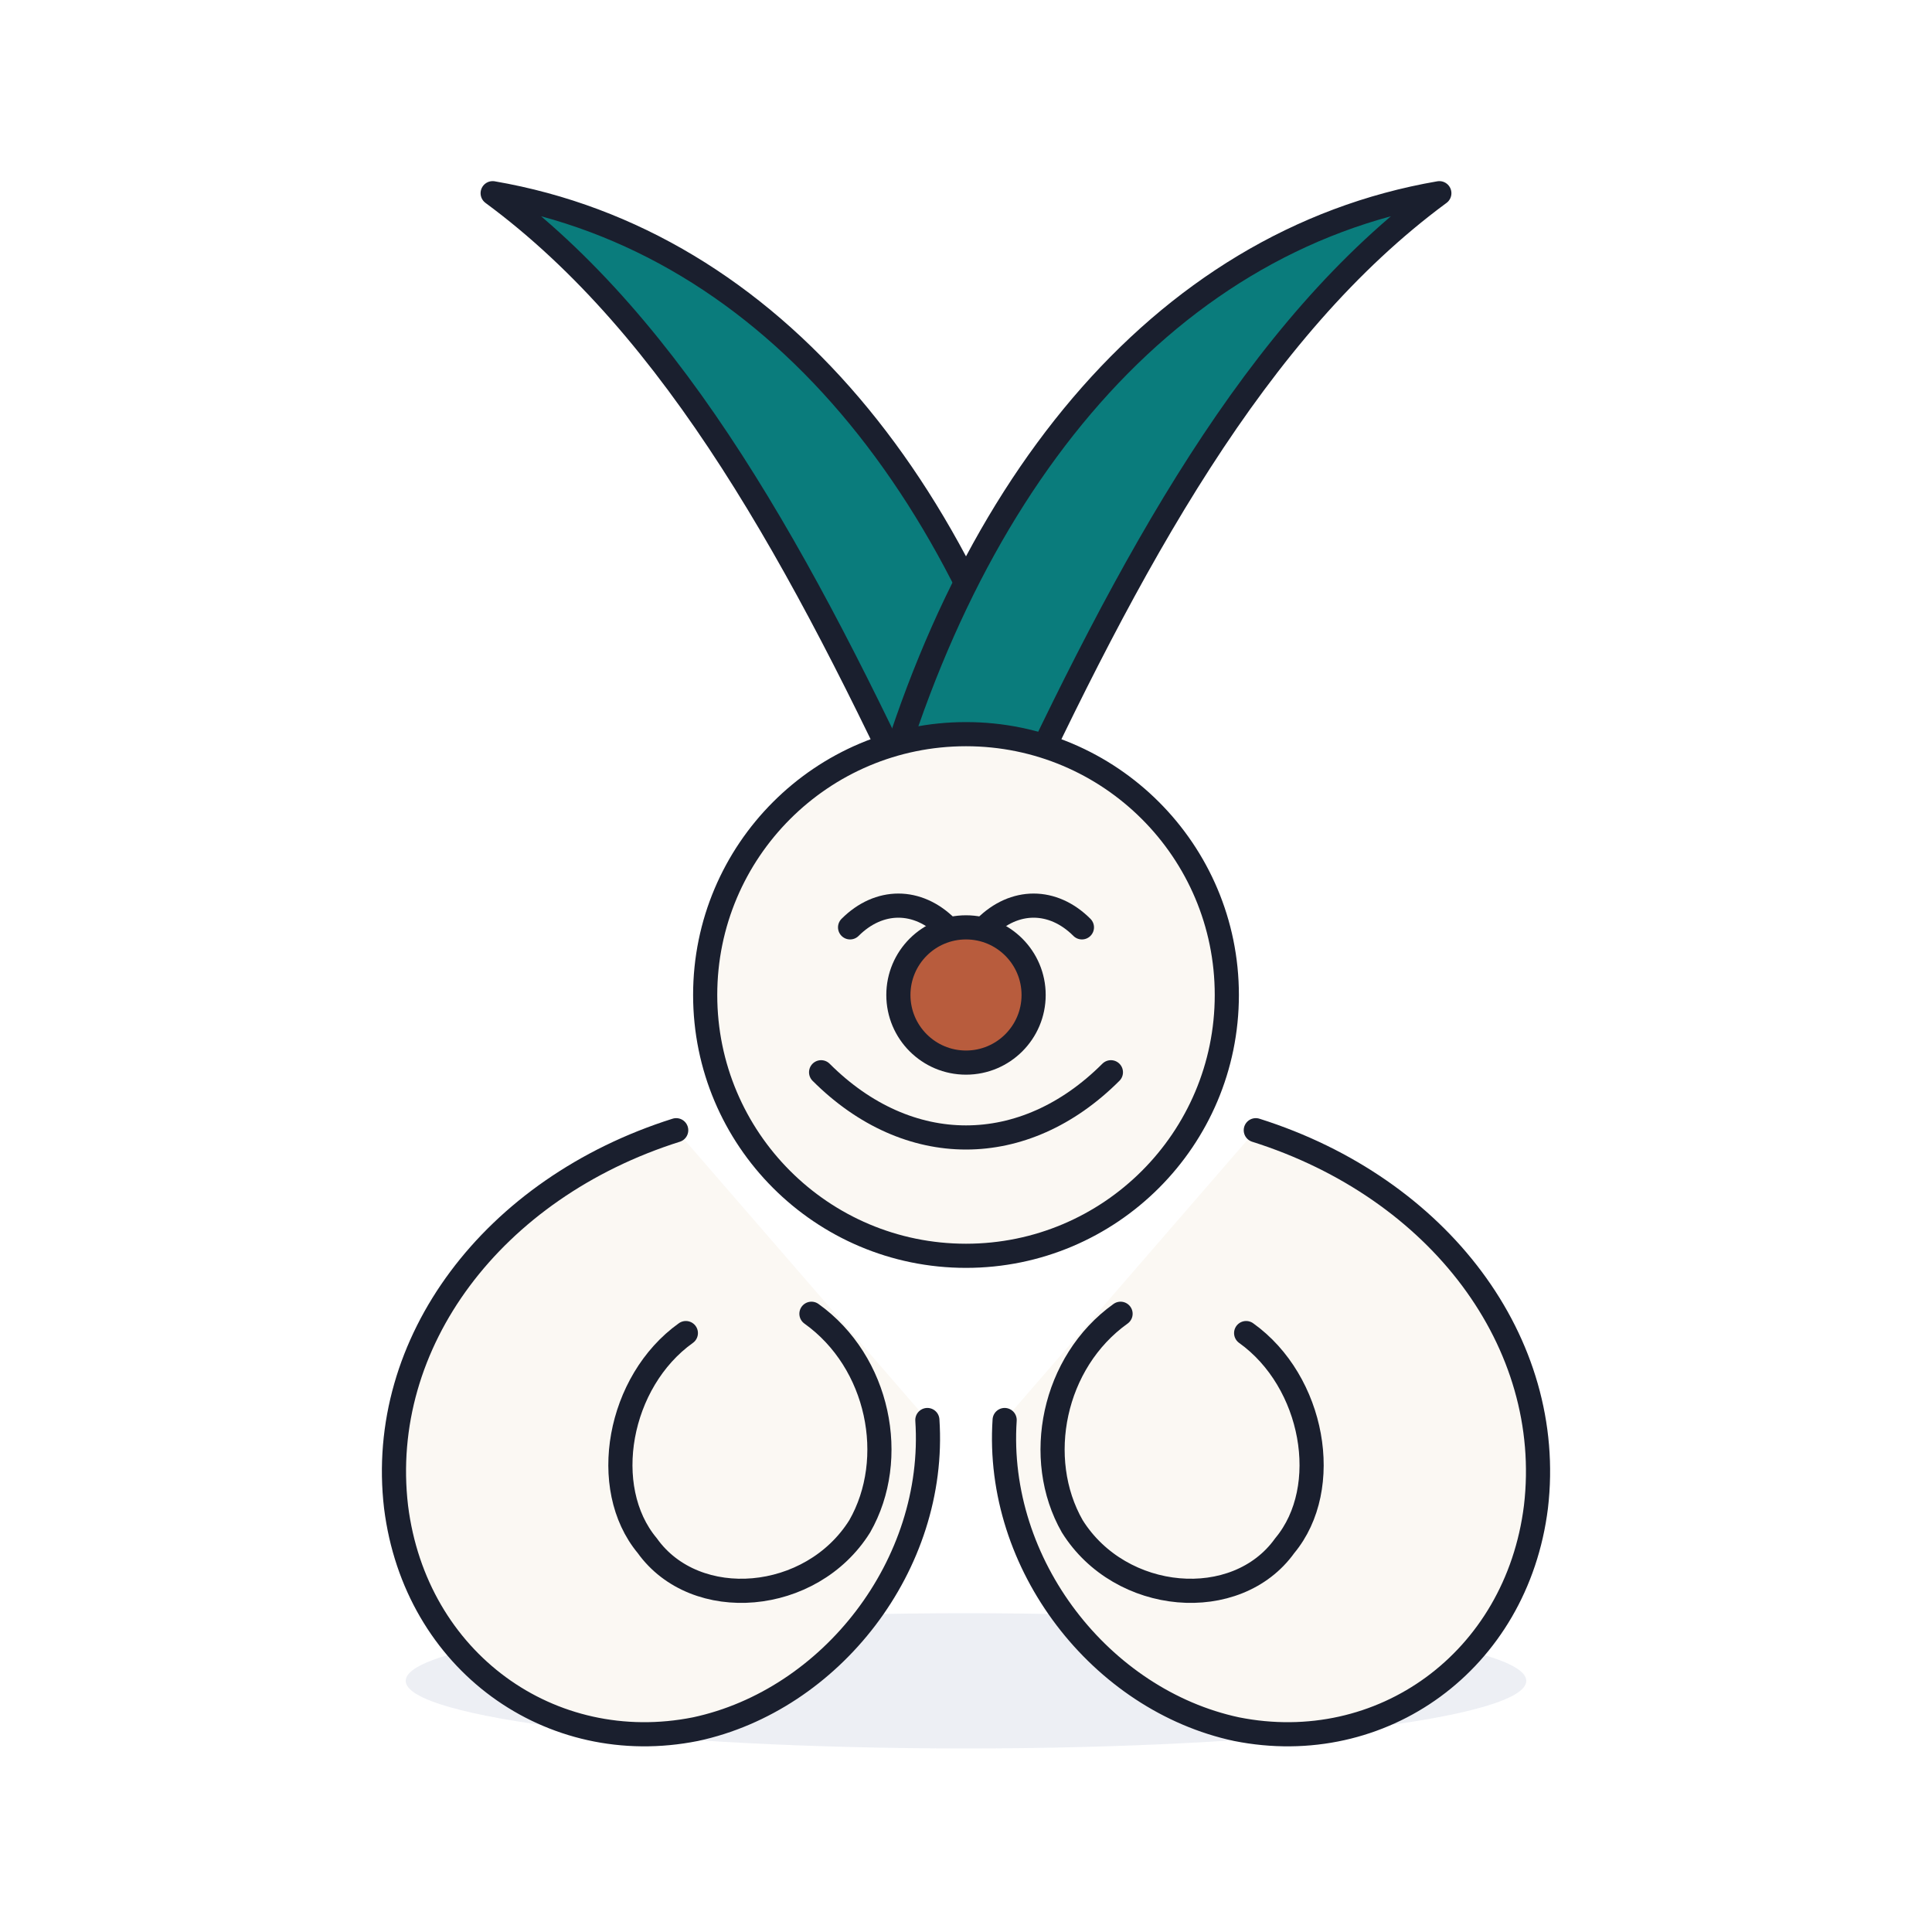
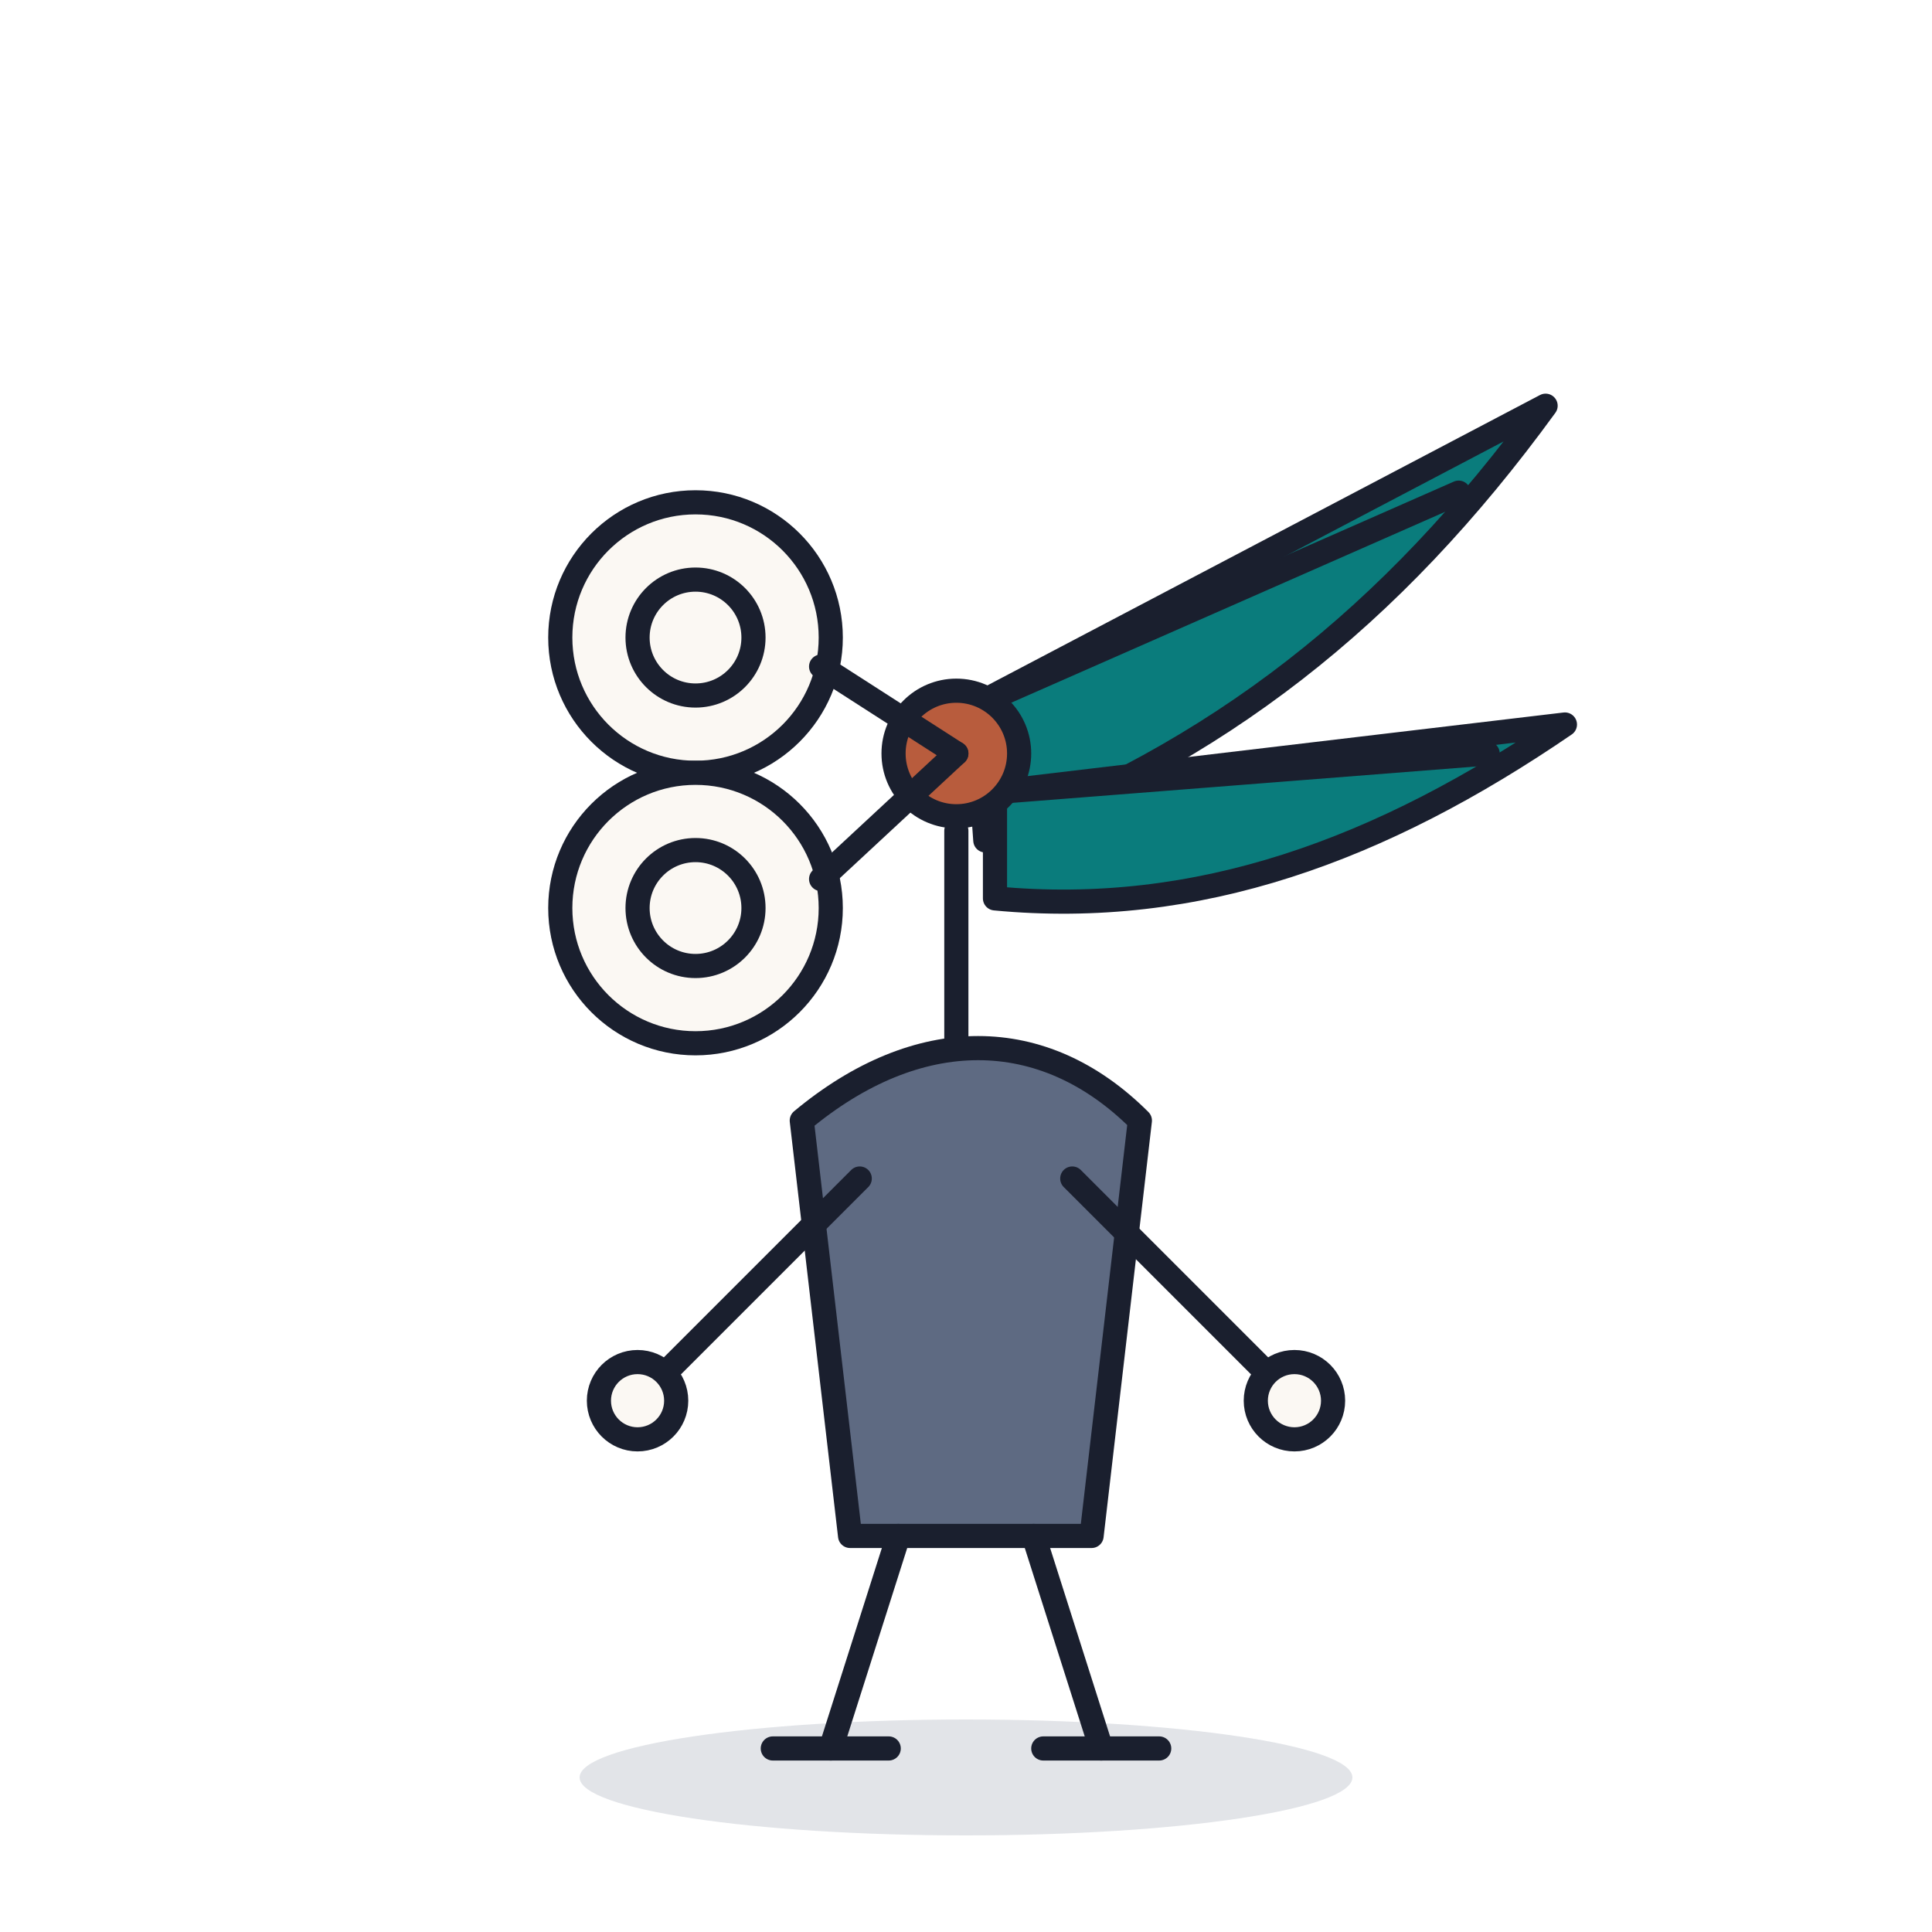
<svg xmlns="http://www.w3.org/2000/svg" width="200" height="200" viewBox="0 0 200 200" role="img" aria-labelledby="title desc">
  <g fill="none" stroke="#1a1f2e" stroke-width="2.5" stroke-linecap="round" stroke-linejoin="round">
-     <ellipse cx="100" cy="174" rx="58" ry="7" fill="#e5e8f0" stroke="none" opacity=".7" />
-     <path d="M96 86C83 58 70 34 51 20c29 5 50 31 59 68" fill="#0a7c7c" />
-     <path d="M104 86c13-28 26-52 45-66-29 5-50 31-59 68" fill="#0a7c7c" />
-     <path d="M70 117c-19 6-31 22-29 39 2 16 16 26 31 23 14-3 25-17 24-32" fill="#fbf8f3" />
-     <path d="M130 117c19 6 31 22 29 39-2 16-16 26-31 23-14-3-25-17-24-32" fill="#fbf8f3" />
-     <path d="M71 138c-7 5-9 16-4 22 5 7 17 6 22-2 4-7 2-17-5-22" fill="none" />
-     <path d="M129 138c7 5 9 16 4 22-5 7-17 6-22-2-4-7-2-17 5-22" fill="none" />
-     <path d="M83 91c7 7 27 7 34 0" fill="none" />
-     <circle cx="100" cy="103" r="27" fill="#fbf8f3" />
-     <circle cx="100" cy="103" r="7" fill="#b85c3d" />
-     <path d="M85 111c9 9 21 9 30 0" fill="none" />
-     <path d="M88 96c3-3 7-3 10 0" fill="none" />
-     <path d="M102 96c3-3 7-3 10 0" fill="none" />
+     <ellipse cx="100" cy="184" rx="40" ry="6" fill="#5e6a82" stroke="none" opacity=".18" />
+     <path d="M101 73 160 42c-16 22-34 36-58 45Z" fill="#0a7c7c" />
+     <path d="M103 82 162 75c-19 13-38 20-59 18Z" fill="#0a7c7c" />
+     <path d="M101 73 151 51" />
+     <path d="M103 82 154 78" />
+     <circle cx="99" cy="78" r="6.5" fill="#b85c3d" />
+     <circle cx="72" cy="66" r="14" fill="#fbf8f3" />
+     <circle cx="72" cy="94" r="14" fill="#fbf8f3" />
+     <circle cx="72" cy="66" r="6" />
+     <circle cx="72" cy="94" r="6" />
+     <path d="M85 69 99 78" />
+     <path d="M85 91 99 78" />
+     <path d="M99 86v23" />
+     <path d="M83 116c12-10 25-10 35 0l-5 43H88Z" fill="#5e6a82" />
+     <path d="M89 122 69 142" />
+     <path d="M111 122 131 142" />
+     <circle cx="66" cy="145" r="4" fill="#fbf8f3" />
+     <circle cx="134" cy="145" r="4" fill="#fbf8f3" />
+     <path d="M93 159l-7 22" />
+     <path d="M107 159l7 22" />
+     <path d="M80 181h12" />
+     <path d="M108 181h12" />
  </g>
</svg>
